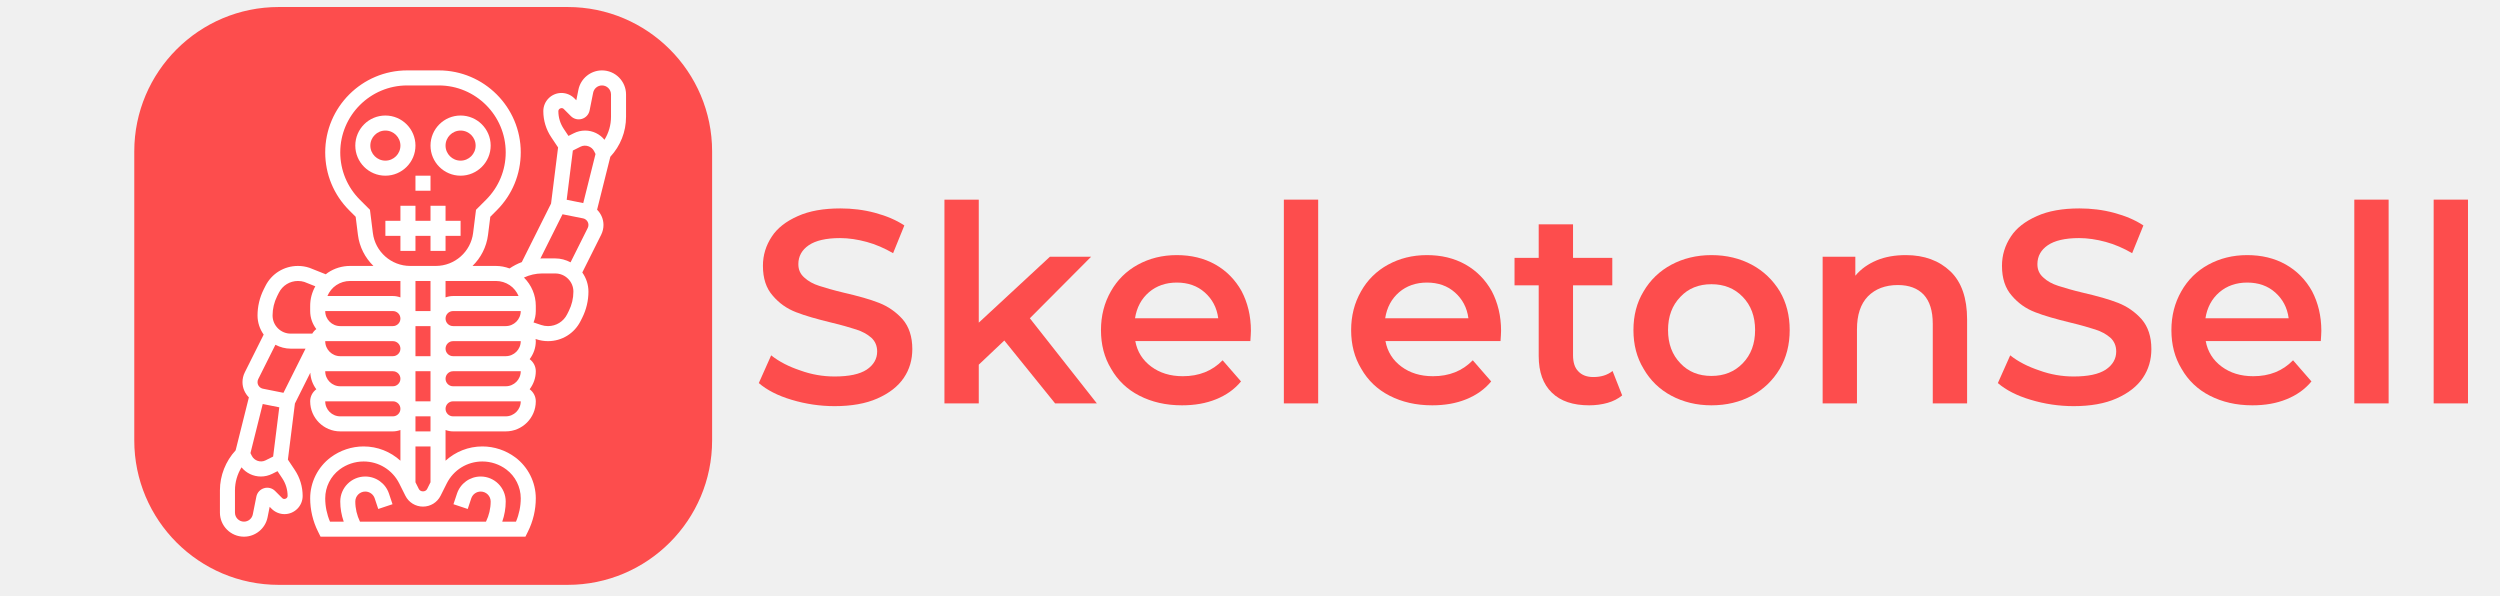
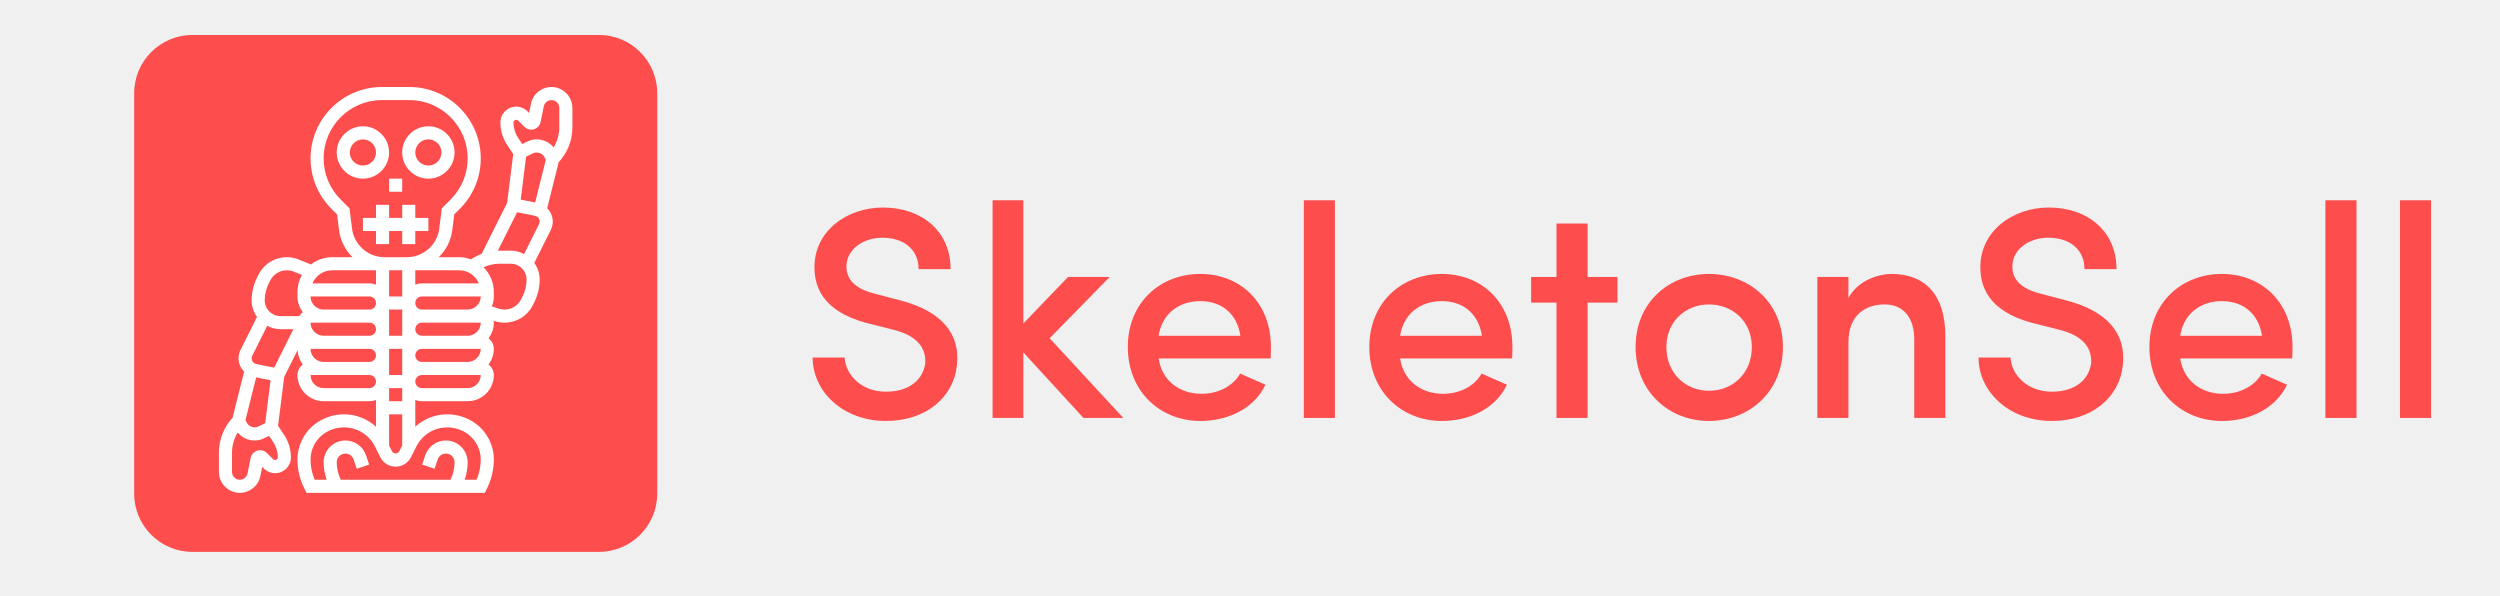
<svg xmlns="http://www.w3.org/2000/svg" width="100%" height="100%" viewBox="0 0 168 40" version="1.1" xml:space="preserve" style="fill-rule:evenodd;clip-rule:evenodd;stroke-linejoin:round;stroke-miterlimit:2;">
-   <g id="Icon" transform="matrix(1,0,0,1,-7.36219,0)">
-     <g transform="matrix(1,0,0,1,-45.1566,7.36854)">
-       <path d="M100.373,2.811C100.373,-2.547 96.023,-6.897 90.665,-6.897L71.25,-6.897C65.892,-6.897 61.542,-2.547 61.542,2.811L61.542,22.226C61.542,27.584 65.892,31.934 71.25,31.934L90.665,31.934C96.023,31.934 100.373,27.584 100.373,22.226L100.373,2.811Z" style="fill:rgb(253,77,77);" />
-     </g>
-     <g transform="matrix(0.0631741,0,0,0.0631741,35.7868,20.3979)">
+   <g id="icon">
+     <path d="M44.166,6.265C44.166,4.104 42.411,2.35 40.251,2.35L12.931,2.35C10.771,2.35 9.017,4.104 9.017,6.265L9.017,33.172C9.017,35.332 10.771,37.086 12.931,37.086L40.251,37.086C42.411,37.086 44.166,35.332 44.166,33.172L44.166,6.265Z" style="fill:rgb(253,77,77);" />
+     <g transform="matrix(0.0549856,0,0,0.0549856,26.5876,19.4832)">
      <g transform="matrix(1,0,0,1,-256,-256)">
        <g>
          <path d="M248,88C248,70.352 233.648,56 216,56C198.352,56 184,70.352 184,88C184,105.648 198.352,120 216,120C233.648,120 248,105.648 248,88ZM200,88C200,79.176 207.176,72 216,72C224.824,72 232,79.176 232,88C232,96.824 224.824,104 216,104C207.176,104 200,96.824 200,88Z" style="fill:white;fill-rule:nonzero;" />
          <path d="M296,120C313.648,120 328,105.648 328,88C328,70.352 313.648,56 296,56C278.352,56 264,70.352 264,88C264,105.648 278.352,120 296,120ZM296,72C304.824,72 312,79.176 312,88C312,96.824 304.824,104 296,104C287.176,104 280,96.824 280,88C280,79.176 287.176,72 296,72Z" style="fill:white;fill-rule:nonzero;" />
          <rect x="248" y="120" width="16" height="16" style="fill:white;" />
          <path d="M280,200L280,184L296,184L296,168L280,168L280,152L264,152L264,168L248,168L248,152L232,152L232,168L216,168L216,184L232,184L232,200L248,200L248,184L264,184L264,200L280,200Z" style="fill:white;fill-rule:nonzero;" />
          <path d="M472,57.368L472,33.584C472,19.48 460.52,8 446.416,8C434.264,8 423.72,16.648 421.328,28.568L419.088,39.768L416.976,37.656C413.384,34.064 408.408,32 403.312,32C392.664,32 384,40.664 384,51.312C384,61.2 386.896,70.776 392.384,78.992L399.696,89.96L392.232,149.648L361.096,211.928C356.496,213.616 352.168,215.944 348.072,218.664C343.44,216.976 338.576,216 333.576,216L308.696,216C317.504,207.4 323.568,195.936 325.192,182.944L327.6,163.712L334.456,156.848C350.928,140.384 360,118.488 360,95.192C360,47.12 320.88,8 272.808,8L239.2,8C191.12,8 152,47.12 152,95.192C152,118.488 161.072,140.376 177.536,156.848L184.392,163.712L186.8,182.944C188.424,195.936 194.488,207.4 203.296,216L178.416,216C170.016,216 161.88,218.464 154.888,223.128C154.08,223.672 153.344,224.288 152.584,224.88L135.272,217.992C131.32,216.664 127.192,216 123.008,216C108.232,216 94.952,224.208 88.344,237.424L86.512,241.08C82.248,249.608 80,259.16 80,268.688C80,276.096 82.336,283.112 86.544,289.032L66.448,329.224C64.84,332.424 64,336 64,339.576C64,345.856 66.608,351.6 70.8,355.832L56.72,412.136C46.104,423.632 40,438.952 40,454.624L40,478.416C40,492.52 51.48,504 65.584,504C77.736,504 88.28,495.352 90.672,483.44L92.912,472.232L95.032,474.352C98.624,477.936 103.6,480 108.688,480C119.336,480 128,471.336 128,460.688C128,450.8 125.104,441.224 119.616,433.008L112.304,422.04L119.768,362.352L136.16,329.576C136.488,336.176 138.792,342.216 142.536,347.176C138.592,350.088 136,354.728 136,360C136,377.648 150.352,392 168,392L224,392C226.816,392 229.488,391.424 232,390.528L232,423.184C221.456,413.6 207.68,408 192.824,408C180.256,408 167.8,412.16 157.752,419.688C144.136,429.888 136,446.152 136,463.176C136,475.408 138.888,487.672 144.36,498.592L147.04,504L364.96,504L367.632,498.616C373.112,487.672 376,475.416 376,463.176C376,446.144 367.864,429.888 354.256,419.688C344.2,412.16 331.752,408 319.176,408C304.32,408 290.536,413.6 280,423.184L280,390.528C282.512,391.424 285.184,392 288,392L344,392C361.648,392 376,377.648 376,360C376,354.728 373.408,350.088 369.464,347.168C373.512,341.808 376,335.216 376,328C376,322.728 373.408,318.088 369.464,315.168C373.512,309.808 376,303.216 376,296C376,295.208 375.88,294.448 375.768,293.688L376.728,294.008C380.68,295.328 384.808,296 388.992,296C403.76,296 417.048,287.792 423.656,274.576L425.488,270.92C429.752,262.392 432,252.84 432,243.312C432,235.904 429.664,228.888 425.464,222.968L445.56,182.784C447.16,179.584 448,176 448,172.424C448,166.152 445.392,160.4 441.2,156.176L455.28,99.872C466.04,88.256 472,73.288 472,57.368ZM405.656,48.968L413.304,56.624C416.376,59.704 420.864,60.848 425.064,59.584C429.24,58.328 432.376,54.888 433.24,50.592L437.016,31.712C437.912,27.24 441.864,24 446.416,24C451.704,24 456,28.304 456,33.584L456,57.368C456,66.136 453.544,74.52 449.048,81.8C444.04,75.672 436.584,72 428.424,72C424.296,72 420.168,72.976 416.472,74.824L410.744,77.688L405.696,70.12C401.968,64.528 400,58.032 400,51.312C400,48.608 403.744,47.064 405.656,48.968ZM426.472,149.136L408.864,145.616L415.408,93.248L423.624,89.136C428.776,86.552 435.456,88.8 438.024,93.936L439.528,96.936L426.472,149.136ZM360,296C360,304.824 352.824,312 344,312L288,312C283.584,312 280,308.416 280,304C280,299.584 283.584,296 288,296L360,296ZM360,328C360,336.824 352.824,344 344,344L288,344C283.584,344 280,340.416 280,336C280,331.584 283.584,328 288,328L360,328ZM248,408L264,408L264,446.104L260.424,453.256C258.736,456.648 253.264,456.64 251.584,453.264L248,446.112L248,408ZM248,392L248,376L264,376L264,392L248,392ZM152,328L224,328C228.416,328 232,331.584 232,336C232,340.416 228.416,344 224,344L168,344C159.176,344 152,336.824 152,328ZM224,264C228.416,264 232,267.584 232,272C232,276.416 228.416,280 224,280L168,280C159.176,280 152,272.824 152,264L224,264ZM152,296L224,296C228.416,296 232,299.584 232,304C232,308.416 228.416,312 224,312L168,312C159.176,312 152,304.824 152,296ZM264,312L248,312L248,280L264,280L264,312ZM248,328L264,328L264,360L248,360L248,328ZM264,264L248,264L248,232L264,232L264,264ZM344,280L288,280C283.584,280 280,276.416 280,272C280,267.584 283.584,264 288,264L360,264C360,272.824 352.824,280 344,280ZM348.232,236.44C352.544,239.312 355.68,243.392 357.672,248L288,248C285.184,248 282.512,248.576 280,249.472L280,232L333.576,232C338.816,232 343.872,233.536 348.232,236.44ZM202.68,180.96L199.6,156.288L188.848,145.544C175.408,132.088 168,114.208 168,95.192C168,55.936 199.936,24 239.192,24L272.8,24C312.064,24 344,55.936 344,95.192C344,114.208 336.592,132.088 323.152,145.536L312.4,156.28L309.32,180.952C306.824,200.936 289.752,216 269.624,216L242.376,216C222.248,216 205.176,200.936 202.68,180.96ZM163.768,236.44C168.128,233.536 173.184,232 178.424,232L232,232L232,249.472C229.488,248.576 226.816,248 224,248L154.328,248C156.32,243.392 159.448,239.312 163.768,236.44ZM100.832,248.232L102.664,244.576C106.544,236.816 114.344,231.992 123.016,231.992C125.472,231.992 127.888,232.384 129.784,233L141.472,237.656C137.952,243.912 136,251.016 136,258.424L136,264C136,271.216 138.488,277.808 142.536,283.168C140.784,284.464 139.328,286.104 138.224,288L115.312,288C110.152,288 105.304,285.992 101.656,282.344C98.008,278.696 96,273.84 96,268.688C96,261.624 97.672,254.552 100.832,248.232ZM80.76,336.376L99.024,299.848C104.016,302.464 109.52,304 115.312,304L131.056,304L107.576,350.96L85.744,346.592C82.416,345.928 80,342.976 80,339.576C80,338.48 80.264,337.368 80.76,336.376ZM85.528,362.864L103.144,366.384L96.6,418.76L88.392,422.872C83.224,425.448 76.552,423.208 73.984,418.08L72.48,415.072L85.528,362.864ZM106.344,463.032L98.688,455.376C95.608,452.296 91.128,451.152 86.92,452.424C82.752,453.68 79.624,457.12 78.752,461.408L74.976,480.296C74.088,484.76 70.136,488 65.584,488C60.296,488 56,483.704 56,478.416L56,454.624C56,446 58.504,437.528 62.976,430.232C67.976,436.336 75.424,440 83.576,440C87.696,440 91.824,439.024 95.528,437.176L101.256,434.312L106.296,441.88C110.032,447.472 112,453.968 112,460.688C112,463.392 108.248,464.936 106.344,463.032ZM224,376L168,376C159.176,376 152,368.824 152,360L224,360C228.416,360 232,363.584 232,368C232,372.416 228.416,376 224,376ZM319.176,424C328.304,424 337.344,427.016 344.656,432.504C354.264,439.696 360,451.168 360,463.176C360,471.664 358.256,480.16 354.92,488L340.32,488C342.72,481.128 344,473.856 344,466.592C344,451.928 332.072,440 317.408,440C305.936,440 295.8,447.312 292.168,458.184L288.408,469.464L303.592,474.528L307.344,463.248C308.792,458.912 312.832,456 317.408,456C323.248,456 328,460.752 328,466.592C328,473.968 326.264,481.36 323.024,488L188.968,488C185.736,481.352 184,473.968 184,466.592C184,460.752 188.752,456 194.592,456C199.16,456 203.208,458.912 204.648,463.248L208.408,474.528L223.592,469.464L219.824,458.184C216.2,447.312 206.064,440 194.592,440C179.928,440 168,451.928 168,466.592C168,473.856 169.28,481.12 171.68,488L157.08,488C153.752,480.176 152,471.672 152,463.176C152,451.16 157.736,439.688 167.352,432.488C174.648,427.016 183.696,424 192.824,424C209,424 223.56,432.992 230.792,447.472L237.272,460.432C240.84,467.56 248.024,472 256,472C263.976,472 271.16,467.56 274.736,460.424L281.216,447.472C288.448,432.992 303,424 319.176,424ZM344,376L288,376C283.584,376 280,372.416 280,368C280,363.584 283.584,360 288,360L360,360C360,368.824 352.824,376 344,376ZM411.168,263.768L409.336,267.424C405.464,275.176 397.664,280 388.992,280C386.536,280 384.12,279.608 381.8,278.832L373.592,276.096C375.12,272.36 376,268.288 376,264L376,258.424C376,246.968 371.352,236.224 363.384,228.344C369.416,225.6 375.952,224 382.624,224L396.688,224C401.848,224 406.696,226.008 410.344,229.664C413.992,233.304 416,238.152 416,243.312C416,250.376 414.328,257.448 411.168,263.768ZM431.24,175.624L412.976,212.152C407.992,209.536 402.48,208 396.688,208L382.624,208C382.032,208 381.464,208.128 380.872,208.144L404.416,161.04L426.248,165.4C429.576,166.072 432,169.024 432,172.424C432,173.528 431.744,174.632 431.24,175.624Z" style="fill:white;fill-rule:nonzero;" />
        </g>
      </g>
    </g>
  </g>
-   <g transform="matrix(1.18777,0,0,1.18777,-40.5478,6.46222)">
+   <g transform="matrix(1.30575,0,0,1.30575,-46.3268,5.38903)">
    <g transform="matrix(15.5366,0,0,15.5366,76.5246,17.3822)">
-       <path d="M0.311,0.01C0.257,0.01 0.205,0.002 0.155,-0.013C0.104,-0.028 0.064,-0.049 0.035,-0.074L0.08,-0.175C0.109,-0.152 0.144,-0.134 0.186,-0.12C0.227,-0.105 0.269,-0.098 0.311,-0.098C0.363,-0.098 0.402,-0.106 0.428,-0.123C0.453,-0.14 0.466,-0.162 0.466,-0.189C0.466,-0.209 0.459,-0.226 0.445,-0.239C0.43,-0.252 0.412,-0.262 0.39,-0.269C0.368,-0.276 0.338,-0.285 0.3,-0.294C0.247,-0.307 0.204,-0.319 0.171,-0.332C0.137,-0.345 0.109,-0.365 0.086,-0.392C0.062,-0.419 0.05,-0.455 0.05,-0.501C0.05,-0.54 0.061,-0.575 0.082,-0.607C0.102,-0.638 0.134,-0.663 0.177,-0.682C0.219,-0.701 0.271,-0.71 0.332,-0.71C0.375,-0.71 0.417,-0.705 0.458,-0.694C0.499,-0.683 0.535,-0.668 0.565,-0.648L0.524,-0.547C0.493,-0.565 0.461,-0.579 0.428,-0.588C0.395,-0.597 0.362,-0.602 0.331,-0.602C0.28,-0.602 0.242,-0.593 0.217,-0.576C0.192,-0.559 0.179,-0.536 0.179,-0.507C0.179,-0.487 0.186,-0.471 0.201,-0.458C0.215,-0.445 0.233,-0.435 0.255,-0.428C0.277,-0.421 0.307,-0.412 0.345,-0.403C0.397,-0.391 0.44,-0.379 0.473,-0.366C0.506,-0.353 0.535,-0.333 0.559,-0.306C0.582,-0.279 0.594,-0.243 0.594,-0.198C0.594,-0.159 0.584,-0.124 0.563,-0.093C0.542,-0.062 0.51,-0.037 0.467,-0.018C0.424,0.001 0.372,0.01 0.311,0.01Z" style="fill:rgb(253,77,77);fill-rule:nonzero;" />
+       <path d="M0.05,-0.2C0.05,-0.088 0.15,0.01 0.293,0.01C0.424,0.01 0.517,-0.067 0.528,-0.175C0.539,-0.275 0.482,-0.352 0.342,-0.389L0.254,-0.412C0.172,-0.433 0.162,-0.475 0.162,-0.502C0.162,-0.558 0.217,-0.597 0.281,-0.597C0.353,-0.597 0.401,-0.557 0.401,-0.493L0.507,-0.493C0.507,-0.619 0.411,-0.697 0.283,-0.697C0.162,-0.697 0.056,-0.618 0.056,-0.5C0.056,-0.439 0.079,-0.355 0.227,-0.315L0.314,-0.293C0.378,-0.278 0.427,-0.245 0.423,-0.181C0.416,-0.13 0.374,-0.087 0.293,-0.087C0.21,-0.087 0.159,-0.144 0.156,-0.2L0.05,-0.2Z" style="fill:rgb(253,77,77);fill-rule:nonzero;" />
    </g>
-     <g transform="matrix(15.5366,0,0,15.5366,86.2971,17.3822)">
-       <path d="M0.3,-0.229L0.207,-0.141L0.207,-0L0.082,-0L0.082,-0.742L0.207,-0.742L0.207,-0.294L0.466,-0.534L0.616,-0.534L0.393,-0.31L0.637,-0L0.485,-0L0.3,-0.229Z" style="fill:rgb(253,77,77);fill-rule:nonzero;" />
+     <g transform="matrix(15.5366,0,0,15.5366,85.4426,17.3822)">
+       <path d="M0.373,-0L0.505,-0L0.261,-0.264L0.46,-0.467L0.322,-0.467L0.174,-0.313L0.174,-0.721L0.072,-0.721L0.072,-0L0.174,-0L0.174,-0.217L0.373,-0Z" style="fill:rgb(253,77,77);fill-rule:nonzero;" />
    </g>
-     <g transform="matrix(15.5366,0,0,15.5366,95.8366,17.3822)">
-       <path d="M0.584,-0.264C0.584,-0.255 0.583,-0.243 0.582,-0.227L0.163,-0.227C0.17,-0.188 0.19,-0.157 0.221,-0.134C0.252,-0.111 0.29,-0.099 0.336,-0.099C0.395,-0.099 0.443,-0.118 0.481,-0.157L0.548,-0.08C0.524,-0.051 0.494,-0.03 0.457,-0.015C0.42,-0 0.379,0.007 0.333,0.007C0.274,0.007 0.223,-0.005 0.178,-0.028C0.133,-0.051 0.099,-0.084 0.075,-0.126C0.05,-0.167 0.038,-0.214 0.038,-0.267C0.038,-0.319 0.05,-0.366 0.074,-0.408C0.097,-0.449 0.13,-0.482 0.172,-0.505C0.214,-0.528 0.261,-0.54 0.314,-0.54C0.366,-0.54 0.413,-0.529 0.454,-0.506C0.495,-0.483 0.527,-0.45 0.55,-0.409C0.572,-0.367 0.584,-0.319 0.584,-0.264ZM0.314,-0.44C0.274,-0.44 0.24,-0.428 0.213,-0.405C0.185,-0.381 0.168,-0.349 0.162,-0.31L0.465,-0.31C0.46,-0.349 0.443,-0.38 0.416,-0.404C0.389,-0.428 0.355,-0.44 0.314,-0.44Z" style="fill:rgb(253,77,77);fill-rule:nonzero;" />
+     <g transform="matrix(15.5366,0,0,15.5366,92.8691,17.3822)">
+       <path d="M0.516,-0.235C0.516,-0.383 0.414,-0.477 0.282,-0.477C0.15,-0.477 0.042,-0.383 0.042,-0.235C0.042,-0.087 0.15,0.01 0.282,0.01C0.369,0.01 0.458,-0.027 0.498,-0.11L0.414,-0.147C0.39,-0.104 0.339,-0.08 0.287,-0.08C0.211,-0.08 0.155,-0.125 0.144,-0.197L0.515,-0.197C0.516,-0.208 0.516,-0.224 0.516,-0.235ZM0.144,-0.272C0.155,-0.344 0.21,-0.387 0.282,-0.387C0.353,-0.387 0.404,-0.345 0.415,-0.272L0.144,-0.272Z" style="fill:rgb(253,77,77);fill-rule:nonzero;" />
    </g>
-     <g transform="matrix(15.5366,0,0,15.5366,105.5,17.3822)">
-       <rect x="0.082" y="-0.742" width="0.125" height="0.742" style="fill:rgb(253,77,77);fill-rule:nonzero;" />
+     <g transform="matrix(15.5366,0,0,15.5366,101.461,17.3822)">
+       <rect x="0.072" y="-0.721" width="0.103" height="0.721" style="fill:rgb(253,77,77);fill-rule:nonzero;" />
    </g>
-     <g transform="matrix(15.5366,0,0,15.5366,109.99,17.3822)">
-       <path d="M0.584,-0.264C0.584,-0.255 0.583,-0.243 0.582,-0.227L0.163,-0.227C0.17,-0.188 0.19,-0.157 0.221,-0.134C0.252,-0.111 0.29,-0.099 0.336,-0.099C0.395,-0.099 0.443,-0.118 0.481,-0.157L0.548,-0.08C0.524,-0.051 0.494,-0.03 0.457,-0.015C0.42,-0 0.379,0.007 0.333,0.007C0.274,0.007 0.223,-0.005 0.178,-0.028C0.133,-0.051 0.099,-0.084 0.075,-0.126C0.05,-0.167 0.038,-0.214 0.038,-0.267C0.038,-0.319 0.05,-0.366 0.074,-0.408C0.097,-0.449 0.13,-0.482 0.172,-0.505C0.214,-0.528 0.261,-0.54 0.314,-0.54C0.366,-0.54 0.413,-0.529 0.454,-0.506C0.495,-0.483 0.527,-0.45 0.55,-0.409C0.572,-0.367 0.584,-0.319 0.584,-0.264ZM0.314,-0.44C0.274,-0.44 0.24,-0.428 0.213,-0.405C0.185,-0.381 0.168,-0.349 0.162,-0.31L0.465,-0.31C0.46,-0.349 0.443,-0.38 0.416,-0.404C0.389,-0.428 0.355,-0.44 0.314,-0.44Z" style="fill:rgb(253,77,77);fill-rule:nonzero;" />
+     <g transform="matrix(15.5366,0,0,15.5366,105.298,17.3822)">
+       <path d="M0.516,-0.235C0.516,-0.383 0.414,-0.477 0.282,-0.477C0.15,-0.477 0.042,-0.383 0.042,-0.235C0.042,-0.087 0.15,0.01 0.282,0.01C0.369,0.01 0.458,-0.027 0.498,-0.11L0.414,-0.147C0.39,-0.104 0.339,-0.08 0.287,-0.08C0.211,-0.08 0.155,-0.125 0.144,-0.197L0.515,-0.197C0.516,-0.208 0.516,-0.224 0.516,-0.235ZM0.144,-0.272C0.155,-0.344 0.21,-0.387 0.282,-0.387C0.353,-0.387 0.404,-0.345 0.415,-0.272L0.144,-0.272Z" style="fill:rgb(253,77,77);fill-rule:nonzero;" />
    </g>
-     <g transform="matrix(15.5366,0,0,15.5366,119.654,17.3822)">
-       <path d="M0.403,-0.029C0.388,-0.017 0.371,-0.008 0.35,-0.002C0.329,0.004 0.306,0.007 0.283,0.007C0.224,0.007 0.179,-0.008 0.147,-0.039C0.115,-0.07 0.099,-0.114 0.099,-0.173L0.099,-0.43L0.011,-0.43L0.011,-0.53L0.099,-0.53L0.099,-0.652L0.224,-0.652L0.224,-0.53L0.367,-0.53L0.367,-0.43L0.224,-0.43L0.224,-0.176C0.224,-0.15 0.23,-0.13 0.243,-0.117C0.256,-0.103 0.274,-0.096 0.298,-0.096C0.326,-0.096 0.349,-0.103 0.368,-0.118L0.403,-0.029Z" style="fill:rgb(253,77,77);fill-rule:nonzero;" />
+     <g transform="matrix(15.5366,0,0,15.5366,113.89,17.3822)">
+       <path d="M0.212,-0.644L0.109,-0.644L0.109,-0.467L0.025,-0.467L0.025,-0.382L0.109,-0.382L0.109,-0L0.212,-0L0.212,-0.382L0.311,-0.382L0.311,-0.467L0.212,-0.467L0.212,-0.644Z" style="fill:rgb(253,77,77);fill-rule:nonzero;" />
    </g>
-     <g transform="matrix(15.5366,0,0,15.5366,125.962,17.3822)">
-       <path d="M0.322,0.007C0.268,0.007 0.219,-0.005 0.176,-0.028C0.133,-0.051 0.099,-0.084 0.075,-0.126C0.05,-0.167 0.038,-0.214 0.038,-0.267C0.038,-0.32 0.05,-0.367 0.075,-0.408C0.099,-0.449 0.133,-0.482 0.176,-0.505C0.219,-0.528 0.268,-0.54 0.322,-0.54C0.377,-0.54 0.426,-0.528 0.469,-0.505C0.512,-0.482 0.546,-0.449 0.571,-0.408C0.595,-0.367 0.607,-0.32 0.607,-0.267C0.607,-0.214 0.595,-0.167 0.571,-0.126C0.546,-0.084 0.512,-0.051 0.469,-0.028C0.426,-0.005 0.377,0.007 0.322,0.007ZM0.322,-0.1C0.368,-0.1 0.406,-0.115 0.436,-0.146C0.466,-0.177 0.481,-0.217 0.481,-0.267C0.481,-0.317 0.466,-0.357 0.436,-0.388C0.406,-0.419 0.368,-0.434 0.322,-0.434C0.276,-0.434 0.238,-0.419 0.209,-0.388C0.179,-0.357 0.164,-0.317 0.164,-0.267C0.164,-0.217 0.179,-0.177 0.209,-0.146C0.238,-0.115 0.276,-0.1 0.322,-0.1Z" style="fill:rgb(253,77,77);fill-rule:nonzero;" />
+     <g transform="matrix(15.5366,0,0,15.5366,119.002,17.3822)">
+       <path d="M0.285,-0.09C0.208,-0.09 0.144,-0.147 0.144,-0.235C0.144,-0.32 0.208,-0.376 0.285,-0.376C0.363,-0.376 0.427,-0.32 0.427,-0.235C0.427,-0.147 0.363,-0.09 0.285,-0.09ZM0.285,0.01C0.418,0.01 0.53,-0.087 0.53,-0.235C0.53,-0.383 0.418,-0.477 0.285,-0.477C0.153,-0.477 0.042,-0.383 0.042,-0.235C0.042,-0.087 0.153,0.01 0.285,0.01Z" style="fill:rgb(253,77,77);fill-rule:nonzero;" />
    </g>
-     <g transform="matrix(15.5366,0,0,15.5366,135.983,17.3822)">
-       <path d="M0.385,-0.54C0.452,-0.54 0.506,-0.52 0.547,-0.481C0.588,-0.442 0.608,-0.383 0.608,-0.306L0.608,-0L0.483,-0L0.483,-0.29C0.483,-0.337 0.472,-0.372 0.45,-0.396C0.428,-0.419 0.397,-0.431 0.356,-0.431C0.31,-0.431 0.274,-0.417 0.247,-0.39C0.22,-0.362 0.207,-0.322 0.207,-0.27L0.207,-0L0.082,-0L0.082,-0.534L0.201,-0.534L0.201,-0.465C0.222,-0.49 0.248,-0.508 0.279,-0.521C0.31,-0.534 0.346,-0.54 0.385,-0.54Z" style="fill:rgb(253,77,77);fill-rule:nonzero;" />
+     <g transform="matrix(15.5366,0,0,15.5366,127.889,17.3822)">
+       <path d="M0.175,-0.251C0.175,-0.343 0.234,-0.376 0.295,-0.376C0.355,-0.376 0.393,-0.335 0.393,-0.26L0.393,-0L0.496,-0L0.496,-0.272C0.496,-0.405 0.431,-0.477 0.318,-0.477C0.267,-0.477 0.202,-0.45 0.175,-0.397L0.175,-0.467L0.072,-0.467L0.072,-0L0.175,-0L0.175,-0.251Z" style="fill:rgb(253,77,77);fill-rule:nonzero;" />
    </g>
-     <g transform="matrix(15.5366,0,0,15.5366,146.626,17.3822)">
-       <path d="M0.311,0.01C0.257,0.01 0.205,0.002 0.155,-0.013C0.104,-0.028 0.064,-0.049 0.035,-0.074L0.08,-0.175C0.109,-0.152 0.144,-0.134 0.186,-0.12C0.227,-0.105 0.269,-0.098 0.311,-0.098C0.363,-0.098 0.402,-0.106 0.428,-0.123C0.453,-0.14 0.466,-0.162 0.466,-0.189C0.466,-0.209 0.459,-0.226 0.445,-0.239C0.43,-0.252 0.412,-0.262 0.39,-0.269C0.368,-0.276 0.338,-0.285 0.3,-0.294C0.247,-0.307 0.204,-0.319 0.171,-0.332C0.137,-0.345 0.109,-0.365 0.086,-0.392C0.062,-0.419 0.05,-0.455 0.05,-0.501C0.05,-0.54 0.061,-0.575 0.082,-0.607C0.102,-0.638 0.134,-0.663 0.177,-0.682C0.219,-0.701 0.271,-0.71 0.332,-0.71C0.375,-0.71 0.417,-0.705 0.458,-0.694C0.499,-0.683 0.535,-0.668 0.565,-0.648L0.524,-0.547C0.493,-0.565 0.461,-0.579 0.428,-0.588C0.395,-0.597 0.362,-0.602 0.331,-0.602C0.28,-0.602 0.242,-0.593 0.217,-0.576C0.192,-0.559 0.179,-0.536 0.179,-0.507C0.179,-0.487 0.186,-0.471 0.201,-0.458C0.215,-0.445 0.233,-0.435 0.255,-0.428C0.277,-0.421 0.307,-0.412 0.345,-0.403C0.397,-0.391 0.44,-0.379 0.473,-0.366C0.506,-0.353 0.535,-0.333 0.559,-0.306C0.582,-0.279 0.594,-0.243 0.594,-0.198C0.594,-0.159 0.584,-0.124 0.563,-0.093C0.542,-0.062 0.51,-0.037 0.467,-0.018C0.424,0.001 0.372,0.01 0.311,0.01Z" style="fill:rgb(253,77,77);fill-rule:nonzero;" />
+     <g transform="matrix(15.5366,0,0,15.5366,136.527,17.3822)">
+       <path d="M0.05,-0.2C0.05,-0.088 0.15,0.01 0.293,0.01C0.424,0.01 0.517,-0.067 0.528,-0.175C0.539,-0.275 0.482,-0.352 0.342,-0.389L0.254,-0.412C0.172,-0.433 0.162,-0.475 0.162,-0.502C0.162,-0.558 0.217,-0.597 0.281,-0.597C0.353,-0.597 0.401,-0.557 0.401,-0.493L0.507,-0.493C0.507,-0.619 0.411,-0.697 0.283,-0.697C0.162,-0.697 0.056,-0.618 0.056,-0.5C0.056,-0.439 0.079,-0.355 0.227,-0.315L0.314,-0.293C0.378,-0.278 0.427,-0.245 0.423,-0.181C0.416,-0.13 0.374,-0.087 0.293,-0.087C0.21,-0.087 0.159,-0.144 0.156,-0.2L0.05,-0.2Z" style="fill:rgb(253,77,77);fill-rule:nonzero;" />
    </g>
-     <g transform="matrix(15.5366,0,0,15.5366,156.398,17.3822)">
-       <path d="M0.584,-0.264C0.584,-0.255 0.583,-0.243 0.582,-0.227L0.163,-0.227C0.17,-0.188 0.19,-0.157 0.221,-0.134C0.252,-0.111 0.29,-0.099 0.336,-0.099C0.395,-0.099 0.443,-0.118 0.481,-0.157L0.548,-0.08C0.524,-0.051 0.494,-0.03 0.457,-0.015C0.42,-0 0.379,0.007 0.333,0.007C0.274,0.007 0.223,-0.005 0.178,-0.028C0.133,-0.051 0.099,-0.084 0.075,-0.126C0.05,-0.167 0.038,-0.214 0.038,-0.267C0.038,-0.319 0.05,-0.366 0.074,-0.408C0.097,-0.449 0.13,-0.482 0.172,-0.505C0.214,-0.528 0.261,-0.54 0.314,-0.54C0.366,-0.54 0.413,-0.529 0.454,-0.506C0.495,-0.483 0.527,-0.45 0.55,-0.409C0.572,-0.367 0.584,-0.319 0.584,-0.264ZM0.314,-0.44C0.274,-0.44 0.24,-0.428 0.213,-0.405C0.185,-0.381 0.168,-0.349 0.162,-0.31L0.465,-0.31C0.46,-0.349 0.443,-0.38 0.416,-0.404C0.389,-0.428 0.355,-0.44 0.314,-0.44Z" style="fill:rgb(253,77,77);fill-rule:nonzero;" />
+     <g transform="matrix(15.5366,0,0,15.5366,145.445,17.3822)">
+       <path d="M0.516,-0.235C0.516,-0.383 0.414,-0.477 0.282,-0.477C0.15,-0.477 0.042,-0.383 0.042,-0.235C0.042,-0.087 0.15,0.01 0.282,0.01C0.369,0.01 0.458,-0.027 0.498,-0.11L0.414,-0.147C0.39,-0.104 0.339,-0.08 0.287,-0.08C0.211,-0.08 0.155,-0.125 0.144,-0.197L0.515,-0.197C0.516,-0.208 0.516,-0.224 0.516,-0.235ZM0.144,-0.272C0.155,-0.344 0.21,-0.387 0.282,-0.387C0.353,-0.387 0.404,-0.345 0.415,-0.272L0.144,-0.272Z" style="fill:rgb(253,77,77);fill-rule:nonzero;" />
    </g>
-     <g transform="matrix(15.5366,0,0,15.5366,166.062,17.3822)">
-       <rect x="0.082" y="-0.742" width="0.125" height="0.742" style="fill:rgb(253,77,77);fill-rule:nonzero;" />
+     <g transform="matrix(15.5366,0,0,15.5366,154.037,17.3822)">
+       <rect x="0.072" y="-0.721" width="0.103" height="0.721" style="fill:rgb(253,77,77);fill-rule:nonzero;" />
    </g>
-     <g transform="matrix(15.5366,0,0,15.5366,170.552,17.3822)">
-       <rect x="0.082" y="-0.742" width="0.125" height="0.742" style="fill:rgb(253,77,77);fill-rule:nonzero;" />
+     <g transform="matrix(15.5366,0,0,15.5366,157.874,17.3822)">
+       <rect x="0.072" y="-0.721" width="0.103" height="0.721" style="fill:rgb(253,77,77);fill-rule:nonzero;" />
    </g>
  </g>
</svg>
